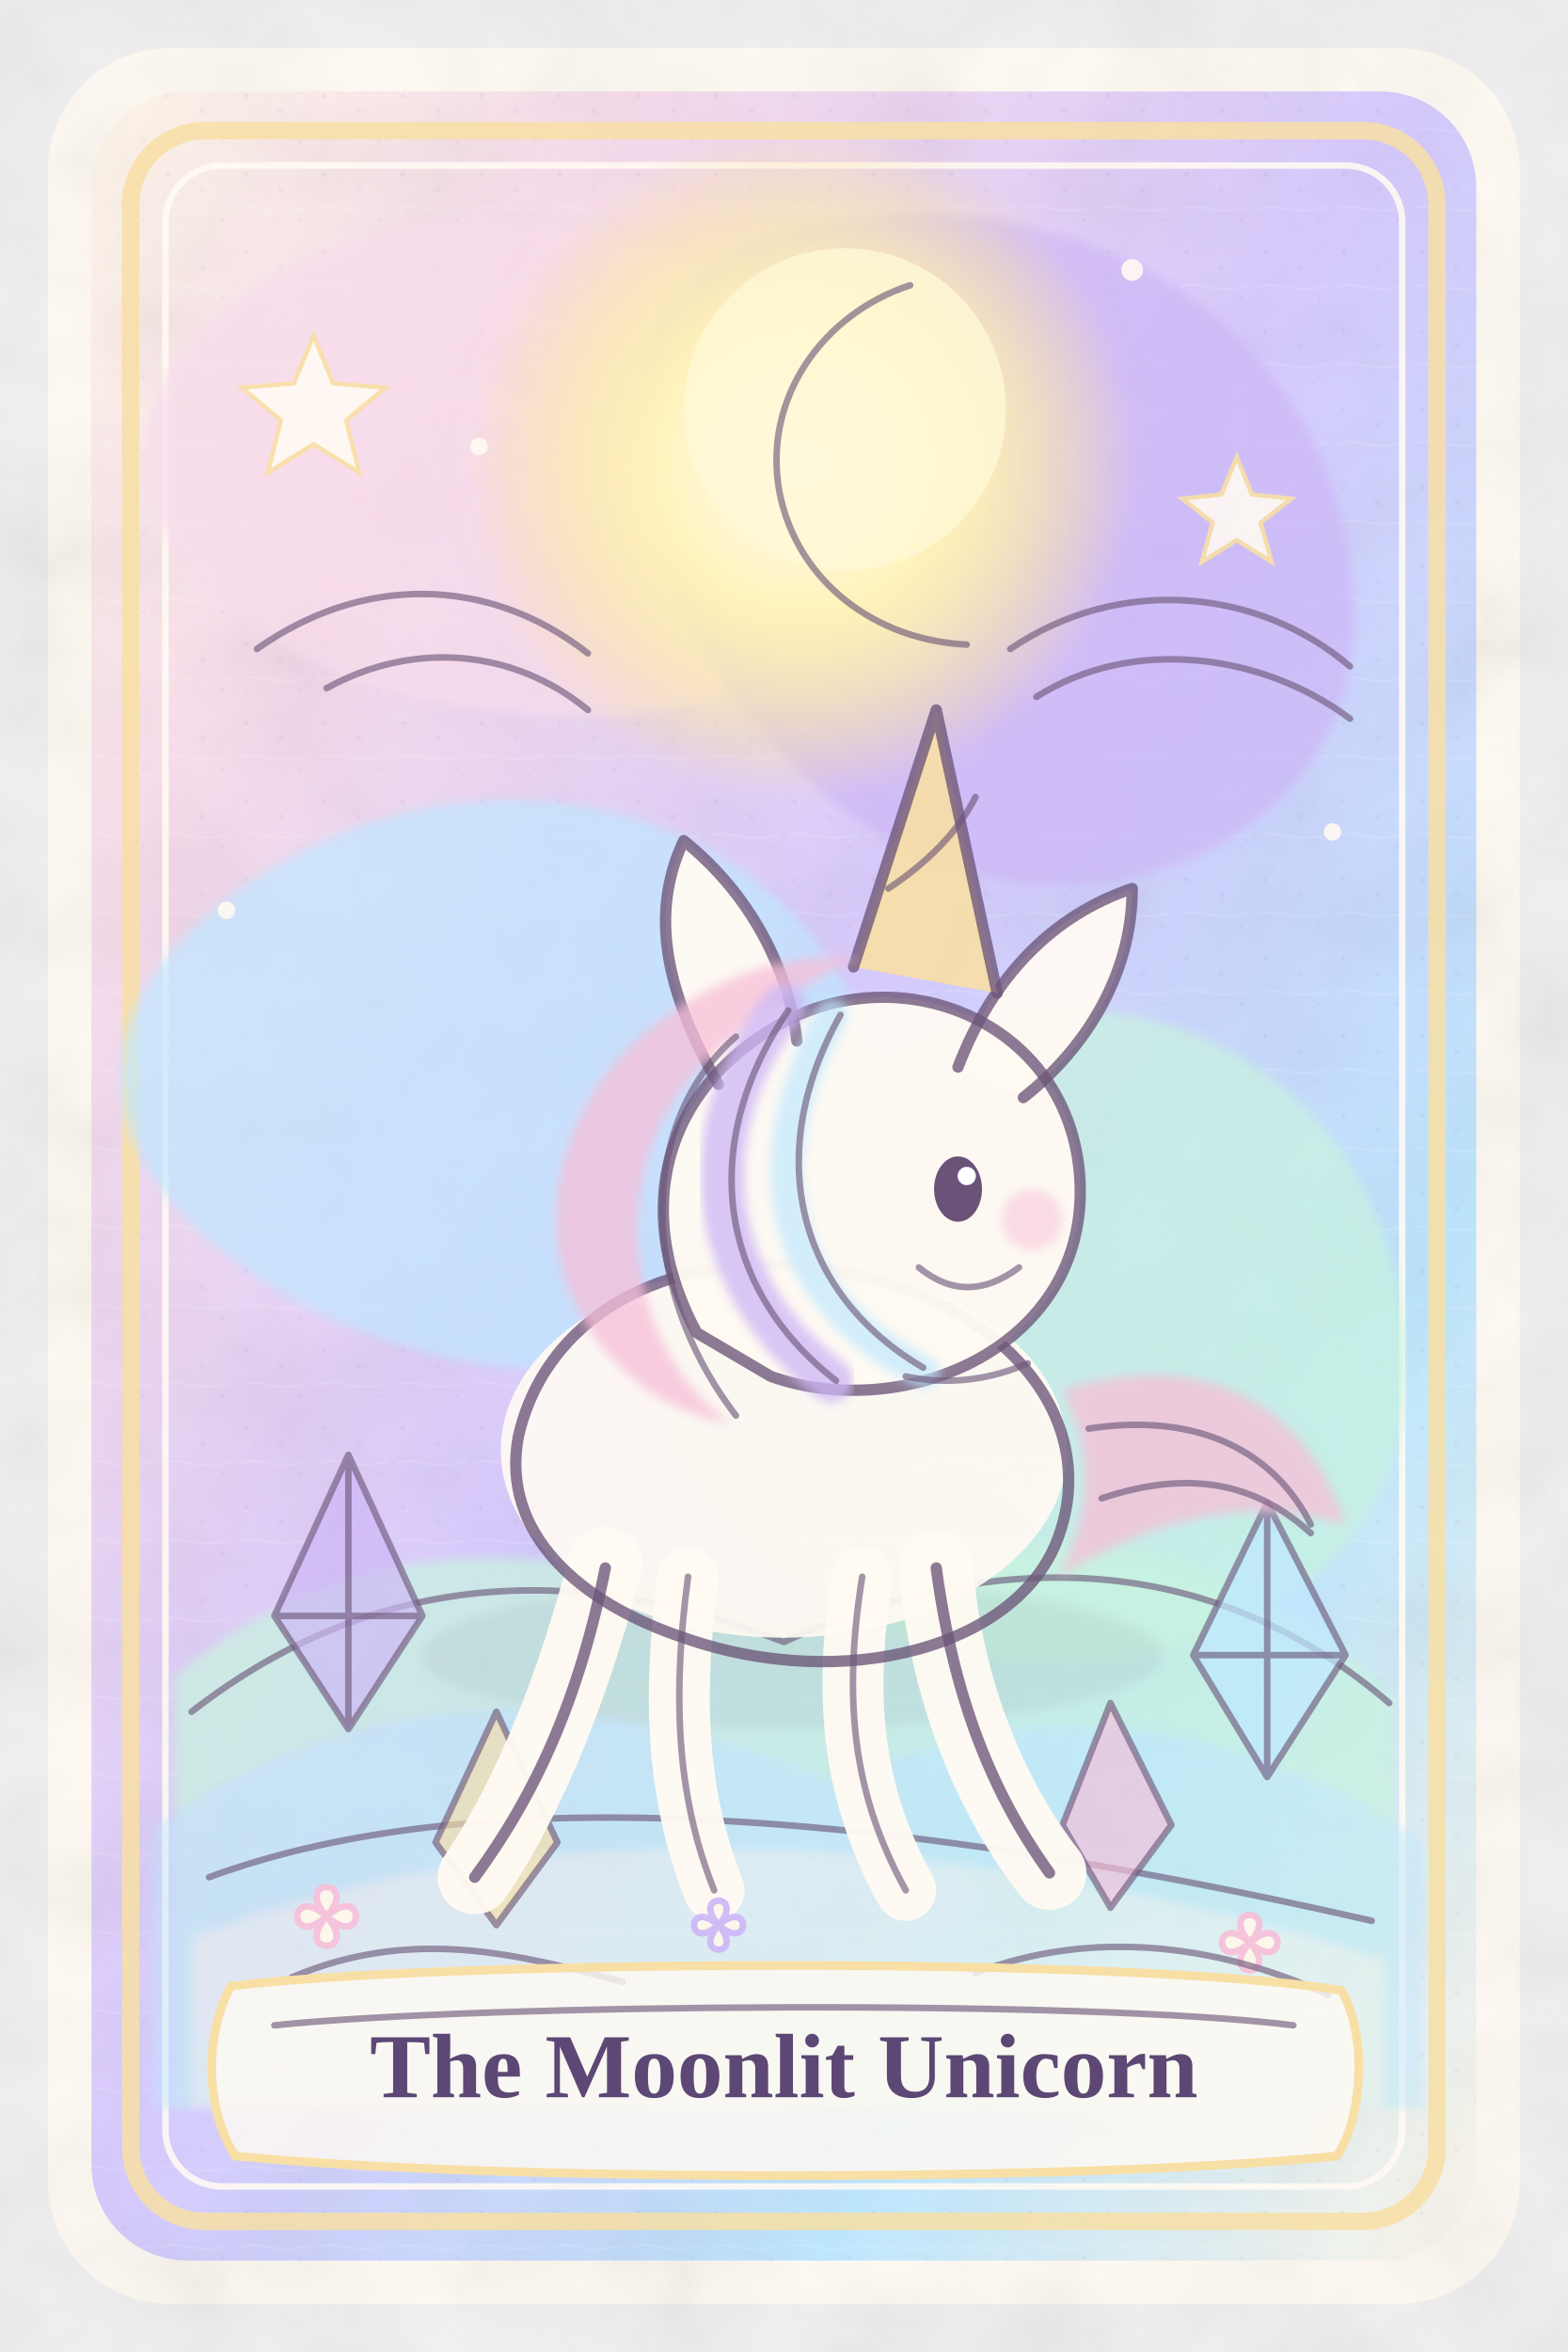
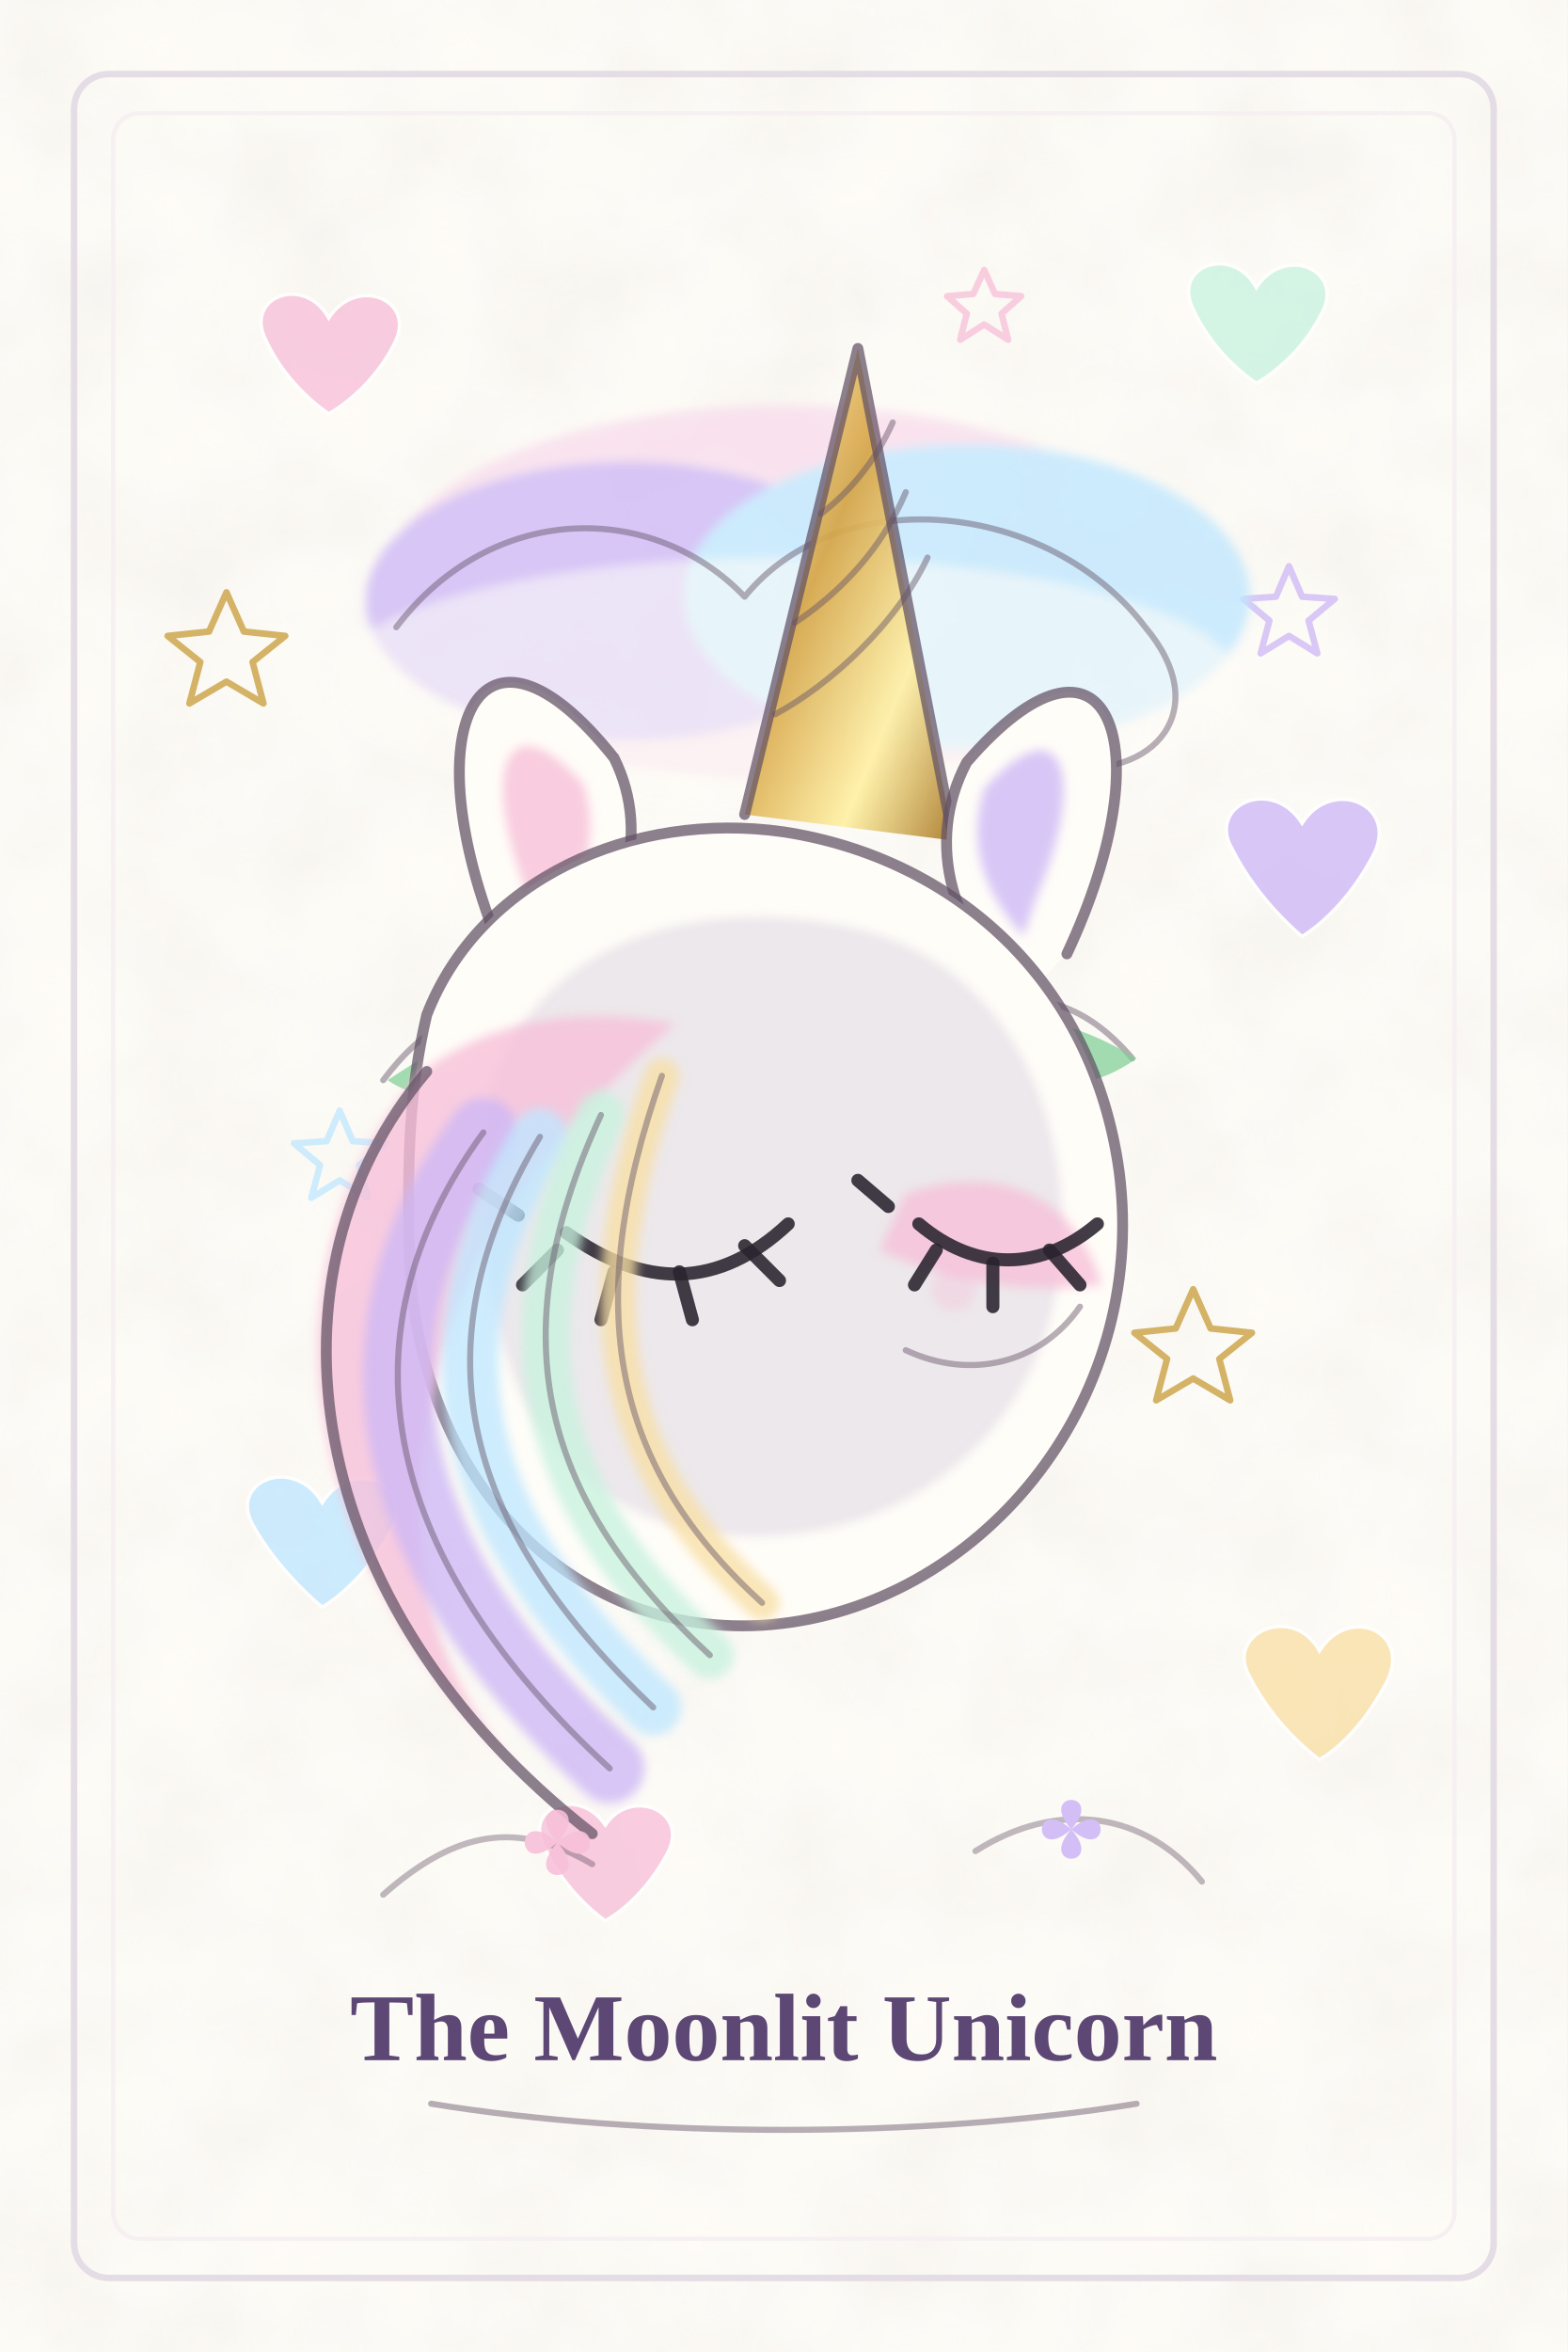
<svg xmlns="http://www.w3.org/2000/svg" viewBox="0 0 720 1080" role="img" aria-labelledby="title desc">
  <defs>
-     <linearGradient id="wash" x1="0" y1="0" x2="1" y2="1">
-       <stop offset="0" stop-color="#fff7ea" />
-       <stop offset="0.2" stop-color="#f8ddec" />
-       <stop offset="0.48" stop-color="#d9ccff" />
-       <stop offset="0.76" stop-color="#bfe7ff" />
-       <stop offset="1" stop-color="#fff7ea" />
-     </linearGradient>
-     <radialGradient id="moonGlow" cx="50%" cy="50%" r="50%">
-       <stop offset="0" stop-color="#fffef4" />
-       <stop offset="0.45" stop-color="#fff3b9" stop-opacity=".86" />
-       <stop offset="1" stop-color="#f8dfa5" stop-opacity="0" />
-     </radialGradient>
-     <filter id="paperBlur" x="-8%" y="-8%" width="116%" height="116%">
-       <feTurbulence type="fractalNoise" baseFrequency="0.018" numOctaves="4" seed="12" result="noise" />
+     <filter id="paper" x="-5%" y="-5%" width="110%" height="110%">
+       <feTurbulence type="fractalNoise" baseFrequency="0.018" numOctaves="4" seed="22" result="noise" />
      <feColorMatrix type="saturate" values="0" />
      <feComponentTransfer>
-         <feFuncA type="table" tableValues="0 .18" />
+         <feFuncA type="table" tableValues="0 .12" />
      </feComponentTransfer>
      <feBlend in="SourceGraphic" mode="multiply" />
    </filter>
-     <filter id="softBleed" x="-20%" y="-20%" width="140%" height="140%">
-       <feGaussianBlur stdDeviation="2.2" />
+     <filter id="soft" x="-30%" y="-30%" width="160%" height="160%">
+       <feGaussianBlur stdDeviation="2.4" />
    </filter>
-     <filter id="glow" x="-40%" y="-40%" width="180%" height="180%">
-       <feGaussianBlur stdDeviation="7" result="blur" />
-       <feMerge>
-         <feMergeNode in="blur" />
-         <feMergeNode in="SourceGraphic" />
-       </feMerge>
-     </filter>
-     <pattern id="grain" width="36" height="36" patternUnits="userSpaceOnUse">
-       <rect width="36" height="36" fill="transparent" />
-       <circle cx="5" cy="8" r="1" fill="#5d4774" opacity=".08" />
-       <circle cx="21" cy="15" r="1.4" fill="#5d4774" opacity=".05" />
-       <circle cx="30" cy="29" r=".9" fill="#5d4774" opacity=".06" />
-       <path d="M2 24 C10 20 18 28 34 23" fill="none" stroke="#fff" stroke-opacity=".16" stroke-width="1" />
-     </pattern>
+     <linearGradient id="gold" x1="0" y1="0" x2="1" y2="1">
+       <stop offset="0" stop-color="#fff5b8" />
+       <stop offset=".4" stop-color="#d6a547" />
+       <stop offset=".72" stop-color="#fff0a5" />
+       <stop offset="1" stop-color="#a97928" />
+     </linearGradient>
    <style>
-     .ink{fill:none;stroke:#6b5578;stroke-width:5.2;stroke-linecap:round;stroke-linejoin:round;opacity:.78}
-     .ink-thin{fill:none;stroke:#6b5578;stroke-width:3;stroke-linecap:round;stroke-linejoin:round;opacity:.62}
-     .paint{filter:url(#softBleed);opacity:.72}
-     .star{fill:#fffaf3;stroke:#f8dfa5;stroke-width:2;opacity:.9}
-     .tiny{fill:#fffaf3;opacity:.9}
+     .ink{fill:none;stroke:#615064;stroke-width:5;stroke-linecap:round;stroke-linejoin:round;opacity:.72}
+     .thin{fill:none;stroke:#615064;stroke-width:2.8;stroke-linecap:round;stroke-linejoin:round;opacity:.45}
+     .lash{fill:none;stroke:#29232f;stroke-width:6;stroke-linecap:round;stroke-linejoin:round;opacity:.88}
+     .wash{filter:url(#soft);opacity:.78}
+     .heart{opacity:.78;stroke:#fff;stroke-width:1.6}
+     .star{opacity:.75;fill:none;stroke-width:3;stroke-linecap:round;stroke-linejoin:round}
  </style>
  </defs>
-   <rect x="22" y="22" width="676" height="1036" rx="56" fill="#fffaf2" />
-   <rect x="42" y="42" width="636" height="996" rx="44" fill="url(#wash)" filter="url(#paperBlur)" />
-   <rect x="42" y="42" width="636" height="996" rx="44" fill="url(#grain)" opacity=".75" />
-   <rect x="60" y="60" width="600" height="960" rx="34" fill="none" stroke="#f8dfa5" stroke-width="8" opacity=".85" />
-   <rect x="76" y="76" width="568" height="928" rx="26" fill="none" stroke="#fffaf2" stroke-width="3" opacity=".88" />
-   <g class="paint">
-     <path d="M88 154 C176 68 330 96 394 178 C456 254 370 340 238 328 C112 316 24 238 88 154Z" fill="#f8ddec" />
-     <path d="M350 110 C484 68 620 146 622 282 C624 396 476 450 378 364 C288 286 250 146 350 110Z" fill="#cdb7f6" />
-     <path d="M126 398 C232 334 370 374 402 486 C442 626 240 674 112 582 C28 522 42 448 126 398Z" fill="#bfe7ff" />
-     <path d="M392 496 C514 412 662 502 644 650 C628 778 420 802 330 696 C270 626 306 556 392 496Z" fill="#c8f2df" />
+   <rect width="720" height="1080" fill="#fffdf8" filter="url(#paper)" />
+   <rect x="34" y="34" width="652" height="1012" rx="16" fill="none" stroke="#e5dde6" stroke-width="3" />
+   <rect x="52" y="52" width="616" height="976" rx="12" fill="none" stroke="#f7f0f2" stroke-width="2" />
+   <g>
+     <path class="heart" fill="#f7bfd8" d="M122 156 C112 136 140 126 151 146 C164 126 192 138 181 158 C170 180 151 190 151 190 C151 190 132 178 122 156Z" />
+     <path class="heart" fill="#c8f2df" d="M548 142 C538 122 566 112 577 132 C590 112 618 124 607 144 C596 166 577 176 577 176 C577 176 558 164 548 142Z" />
+     <path class="heart" fill="#cdb7f6" d="M566 390 C554 370 584 356 598 378 C612 356 644 370 630 394 C616 420 598 430 598 430 C598 430 578 414 566 390Z" />
+     <path class="heart" fill="#bfe7ff" d="M116 700 C105 680 135 668 148 690 C162 668 192 682 179 704 C166 728 148 738 148 738 C148 738 128 722 116 700Z" />
+     <path class="heart" fill="#f8dfa5" d="M574 770 C562 750 594 736 606 758 C620 736 650 750 636 774 C622 800 606 808 606 808 C606 808 586 794 574 770Z" />
+     <path class="heart" fill="#f7bfd8" d="M250 848 C240 830 266 820 278 838 C290 820 318 832 306 852 C294 874 278 882 278 882 C278 882 260 870 250 848Z" />
+     <path class="star" stroke="#c79b37" d="M104 272 l8 18 19 2 -15 12 5 19 -17-10 -17 10 5-19 -15-12 19-2z" />
+     <path class="star" stroke="#cdb7f6" d="M592 260 l6 14 15 1 -12 10 4 15 -13-8 -13 8 4-15 -12-10 15-1z" />
+     <path class="star" stroke="#bfe7ff" d="M156 510 l6 14 15 1 -12 10 4 15 -13-8 -13 8 4-15 -12-10 15-1z" />
+     <path class="star" stroke="#c79b37" d="M548 592 l8 18 19 2 -15 12 5 19 -17-10 -17 10 5-19 -15-12 19-2z" />
+     <path class="star" stroke="#f7bfd8" d="M452 124 l5 11 12 1 -9 8 3 12 -11-7 -11 7 3-12 -9-8 12-1z" />
  </g>
-   <circle cx="368" cy="213" r="154" fill="url(#moonGlow)" filter="url(#glow)" />
-   <circle cx="388" cy="188" r="74" fill="#fff8d6" opacity=".78" />
-   <path class="ink-thin" d="M418 131 C378 144 350 183 358 226 C366 267 402 294 444 296" />
-   <path class="ink-thin" d="M118 298 C166 264 224 264 270 300" />
-   <path class="ink-thin" d="M464 298 C514 264 578 270 620 306" />
-   <path class="ink-thin" d="M150 316 C190 294 236 298 270 326" opacity=".35" />
-   <path class="ink-thin" d="M476 320 C520 292 580 300 620 330" opacity=".35" />
+   <g class="wash">
+     <ellipse cx="360" cy="272" rx="186" ry="86" fill="#f8ddec" />
+     <ellipse cx="288" cy="276" rx="120" ry="64" fill="#cdb7f6" />
+     <ellipse cx="444" cy="274" rx="130" ry="70" fill="#bfe7ff" />
+     <ellipse cx="360" cy="314" rx="210" ry="58" fill="#fffdf8" opacity=".55" />
+   </g>
+   <path class="thin" d="M182 288 C226 230 300 230 342 274 C386 220 482 230 526 288 C558 326 530 358 488 352" />
  <g>
-     <path class="star" d="M144 154 l9 22 24 2 -18 15 6 24 -21-13 -21 13 6-24 -18-15 24-2z" />
-     <path class="star" d="M568 210 l7 17 18 2 -14 11 5 18 -16-10 -16 10 5-18 -14-11 18-2z" />
-     <circle class="tiny" cx="220" cy="205" r="4" />
-     <circle class="tiny" cx="520" cy="124" r="5" />
-     <circle class="tiny" cx="612" cy="382" r="4" />
-     <circle class="tiny" cx="104" cy="418" r="4" />
+     <path d="M342 374 L394 160 L438 386 Z" fill="url(#gold)" opacity=".92" />
+     <path class="ink" d="M342 374 L394 160 L438 386" />
+     <path class="thin" stroke="#fff4bd" d="M365 286 C386 272 405 252 416 226" />
+     <path class="thin" stroke="#8d6427" d="M356 328 C382 314 412 286 426 256" />
+     <path class="thin" stroke="#fff4bd" d="M377 236 C390 226 402 212 410 194" />
  </g>
-   <g class="paint">
-     <path d="M80 770 C170 692 278 710 356 746 C460 684 570 704 640 780 L640 968 L80 968 Z" fill="#c8f2df" />
-     <path d="M70 840 C178 760 300 782 386 820 C474 772 574 792 654 846 L654 968 L70 968 Z" fill="#bfe7ff" opacity=".66" />
-     <path d="M88 890 C244 826 460 842 636 900 L636 968 L88 968 Z" fill="#fff7ea" opacity=".54" />
-   </g>
-   <path class="ink-thin" d="M88 786 C178 716 274 720 360 754 C470 704 566 720 638 782" />
-   <path class="ink-thin" d="M96 862 C210 820 384 826 630 882" opacity=".45" />
+   <path d="M230 436 C188 334 220 270 282 348 C300 384 286 426 252 456Z" fill="#fffdf8" />
+   <path d="M490 438 C536 340 508 276 444 350 C424 388 438 430 470 458Z" fill="#fffdf8" />
+   <path class="wash" d="M242 410 C220 354 232 320 268 360 C276 386 268 408 250 428Z" fill="#f7bfd8" />
+   <path class="wash" d="M476 412 C500 356 488 322 452 362 C444 388 452 410 470 430Z" fill="#cdb7f6" />
+   <path class="ink" d="M230 436 C188 334 220 270 282 348 C300 384 286 426 252 456" />
+   <path class="ink" d="M490 438 C536 340 508 276 444 350 C424 388 438 430 470 458" />
  <g>
-     <path d="M126 742 L160 668 L194 742 L160 794 Z" fill="#cdb7f6" opacity=".68" />
-     <path class="ink-thin" d="M126 742 L160 668 L194 742 L160 794 Z M160 668 L160 794 M126 742 L194 742" />
-     <path d="M548 760 L582 690 L618 760 L582 816 Z" fill="#bfe7ff" opacity=".72" />
-     <path class="ink-thin" d="M548 760 L582 690 L618 760 L582 816 Z M582 690 L582 816 M548 760 L618 760" />
-     <path d="M488 838 L510 782 L538 838 L510 876 Z" fill="#f7bfd8" opacity=".65" />
-     <path class="ink-thin" d="M488 838 L510 782 L538 838 L510 876 Z" />
-     <path d="M200 846 L228 786 L256 846 L228 884 Z" fill="#f8dfa5" opacity=".62" />
-     <path class="ink-thin" d="M200 846 L228 786 L256 846 L228 884 Z" />
+     <circle cx="288" cy="444" r="34" fill="#f7bfd8" opacity=".9" filter="url(#soft)" />
+     <circle cx="414" cy="444" r="30" fill="#f7bfd8" opacity=".84" filter="url(#soft)" />
+     <circle cx="354" cy="430" r="22" fill="#bfe7ff" opacity=".9" filter="url(#soft)" />
+     <path class="ink" stroke="#d96f9d" d="M270 444 C276 418 314 420 318 446 C322 472 286 484 270 464 C252 442 280 424 300 438" />
+     <path class="ink" stroke="#d96f9d" d="M398 444 C402 420 436 420 442 444 C448 468 414 480 398 462 C382 444 408 428 426 438" />
+     <path class="thin" stroke="#559f7b" d="M244 466 C216 458 194 472 176 496 M442 466 C472 452 498 460 520 486 M332 454 C312 468 302 490 296 514 M382 456 C402 472 416 490 426 512" />
+     <path d="M178 496 C208 476 228 468 246 470 C226 500 202 512 178 496Z" fill="#7fcf96" opacity=".72" />
+     <path d="M522 486 C492 468 468 464 444 470 C466 500 494 506 522 486Z" fill="#7fcf96" opacity=".72" />
  </g>
  <g>
-     <ellipse cx="364" cy="760" rx="170" ry="34" fill="#6b5578" opacity=".08" filter="url(#softBleed)" />
-     <path d="M488 638 C556 618 600 646 618 700 C574 688 536 694 486 724 C502 694 502 666 488 638Z" fill="#f7bfd8" opacity=".76" filter="url(#softBleed)" />
-     <path d="M500 656 C552 648 586 668 602 700" class="ink-thin" />
-     <path d="M506 688 C548 674 578 682 602 704" class="ink-thin" opacity=".45" />
-     <ellipse cx="360" cy="666" rx="130" ry="86" fill="#fffaf3" opacity=".92" />
-     <path d="M278 718 C264 772 244 824 218 862" stroke="#fffaf3" stroke-width="34" stroke-linecap="round" opacity=".96" />
-     <path d="M430 720 C434 774 454 824 482 860" stroke="#fffaf3" stroke-width="34" stroke-linecap="round" opacity=".96" />
-     <path d="M316 724 C308 784 312 828 328 868" stroke="#fffaf3" stroke-width="28" stroke-linecap="round" opacity=".96" />
-     <path d="M396 724 C386 786 394 828 416 868" stroke="#fffaf3" stroke-width="28" stroke-linecap="round" opacity=".96" />
-     <path class="ink" d="M238 660 C250 606 304 574 372 582 C452 590 508 646 486 706 C468 756 388 778 314 752 C266 736 230 704 238 660Z" />
-     <path class="ink" d="M278 720 C266 780 246 824 218 862" />
-     <path class="ink" d="M430 720 C438 780 456 824 482 860" />
-     <path class="ink-thin" d="M316 724 C308 784 312 828 328 868" />
-     <path class="ink-thin" d="M396 724 C386 786 394 828 416 868" />
-     <path d="M320 612 C292 560 302 506 352 474 C410 436 492 468 496 542 C500 618 416 654 354 632 Z" fill="#fffaf3" opacity=".96" />
-     <path d="M330 498 C306 456 298 420 314 386 C344 410 362 444 366 478 Z" fill="#fffaf3" opacity=".96" />
-     <path d="M440 490 C456 448 484 420 520 408 C520 448 498 482 470 504 Z" fill="#fffaf3" opacity=".96" />
-     <path class="ink" d="M320 612 C292 560 302 506 352 474 C410 436 492 468 496 542 C500 618 416 654 354 632 Z" />
-     <path class="ink" d="M330 498 C306 456 298 420 314 386 C344 410 362 444 366 478" />
-     <path class="ink" d="M440 490 C456 448 484 420 520 408 C520 448 498 482 470 504" />
-     <path d="M392 444 L430 326 L458 456 Z" fill="#f8dfa5" opacity=".9" />
-     <path class="ink" d="M392 444 L430 326 L458 456" />
-     <path class="ink-thin" d="M408 408 C426 396 440 382 448 366" stroke="#fff7ea" opacity=".8" />
-     <path d="M338 476 C276 518 280 614 336 654 C300 648 268 620 258 582 C250 550 260 508 292 478 C318 454 356 436 394 440 C376 448 356 460 338 476 Z" fill="#f7bfd8" opacity=".76" filter="url(#softBleed)" />
-     <path d="M360 462 C314 522 326 592 382 634" stroke="#cdb7f6" stroke-width="20" stroke-linecap="round" opacity=".78" fill="none" filter="url(#softBleed)" />
-     <path d="M382 466 C342 540 362 598 424 630" stroke="#bfe7ff" stroke-width="15" stroke-linecap="round" opacity=".68" fill="none" filter="url(#softBleed)" />
-     <path class="ink-thin" d="M338 476 C294 514 292 590 338 650" />
-     <path class="ink-thin" d="M362 464 C320 526 330 592 384 634" />
-     <path class="ink-thin" d="M386 466 C350 530 366 594 424 628" />
-     <ellipse cx="440" cy="546" rx="11" ry="15" fill="#6a5279" />
-     <circle cx="444" cy="540" r="4.2" fill="#fff" />
-     <path class="ink-thin" d="M468 582 Q444 600 422 582" />
-     <circle cx="474" cy="560" r="14" fill="#f7bfd8" opacity=".52" filter="url(#softBleed)" />
-     <path class="ink-thin" d="M472 626 C454 634 434 636 416 632" opacity=".35" />
+     <path d="M196 466 C220 404 290 372 360 382 C438 394 502 450 514 538 C528 646 448 738 354 746 C260 754 190 676 188 574 C187 532 188 500 196 466Z" fill="#fffdf8" />
+     <path class="wash" d="M226 498 C248 432 320 410 392 426 C456 440 488 500 488 564 C488 654 414 716 326 704 C246 692 210 618 226 498Z" fill="#e7e1e8" opacity=".42" />
+     <path class="wash" d="M416 548 C464 532 496 554 506 590 C472 594 438 590 404 574Z" fill="#f7bfd8" opacity=".45" />
+     <path class="ink" d="M196 466 C220 404 290 372 360 382 C438 394 502 450 514 538 C528 646 448 738 354 746 C260 754 190 676 188 574 C187 532 188 500 196 466Z" />
+     <path class="lash" d="M260 566 C296 592 330 592 362 562" />
+     <path class="lash" d="M238 558 L220 546 M256 574 L240 590 M282 584 L276 606 M312 584 L318 606 M342 572 L358 588" />
+     <path class="lash" d="M422 562 C448 584 478 584 504 562" opacity=".78" />
+     <path class="lash" d="M408 554 L394 542 M430 574 L420 590 M456 580 L456 600 M482 574 L496 590" opacity=".78" />
+     <path class="thin" d="M496 600 C478 626 446 634 416 620" />
+     <circle cx="438" cy="592" r="10" fill="#f7bfd8" opacity=".38" filter="url(#soft)" />
  </g>
  <g>
-     <path d="M150 880 c-16-18 16-18 0 0 c18-16 18 16 0 0 c16 18-16 18 0 0 c-18 16-18-16 0 0" fill="#fff7ea" stroke="#f7bfd8" stroke-width="3" opacity=".9" />
-     <path d="M574 892 c-15-17 15-17 0 0 c17-15 17 15 0 0 c15 17-15 17 0 0 c-17 15-17-15 0 0" fill="#fff7ea" stroke="#f7bfd8" stroke-width="3" opacity=".9" />
-     <path d="M330 884 c-13-15 13-15 0 0 c15-13 15 13 0 0 c13 15-13 15 0 0 c-15 13-15-13 0 0" fill="#fff7ea" stroke="#cdb7f6" stroke-width="3" opacity=".9" />
-     <path class="ink-thin" d="M134 908 C190 884 240 898 286 910 M448 906 C500 886 558 892 610 916" opacity=".42" />
+     <path class="wash" d="M194 492 C112 584 134 736 272 842 C190 784 180 698 204 620 C222 562 254 520 310 470 C264 462 226 468 194 492Z" fill="#f7bfd8" />
+     <path class="wash" d="M222 520 C152 616 178 718 280 812" stroke="#cdb7f6" stroke-width="32" stroke-linecap="round" fill="none" />
+     <path class="wash" d="M248 522 C188 622 216 704 300 784" stroke="#bfe7ff" stroke-width="26" stroke-linecap="round" fill="none" />
+     <path class="wash" d="M276 512 C228 616 250 690 326 760" stroke="#c8f2df" stroke-width="22" stroke-linecap="round" fill="none" />
+     <path class="wash" d="M304 494 C266 602 282 674 350 736" stroke="#f8dfa5" stroke-width="16" stroke-linecap="round" fill="none" />
+     <path class="ink" d="M196 492 C118 584 136 736 272 842" />
+     <path class="thin" d="M222 520 C152 616 178 718 280 812" />
+     <path class="thin" d="M248 522 C188 622 216 704 300 784" />
+     <path class="thin" d="M276 512 C228 616 250 690 326 760" />
+     <path class="thin" d="M304 494 C266 602 282 674 350 736" />
+   </g>
+   <g opacity=".88">
+     <path class="thin" stroke="#559f7b" d="M176 870 C210 840 238 836 272 856 M448 850 C486 826 526 832 552 864" />
+     <path fill="#f7bfd8" d="M256 846 c-18-20 18-20 0 0 c20-18 20 18 0 0 c18 20-18 20 0 0 c-20 18-20-18 0 0" />
+     <path fill="#cdb7f6" d="M492 840 c-16-18 16-18 0 0 c18-16 18 16 0 0 c16 18-16 18 0 0 c-18 16-18-16 0 0" />
  </g>
  <g>
-     <path d="M106 912 C202 900 520 898 616 914 C628 934 626 972 614 990 C496 1002 228 1002 108 990 C94 968 94 934 106 912Z" fill="rgba(255,250,242,.82)" stroke="#f8dfa5" stroke-width="4" />
-     <path class="ink-thin" d="M126 930 C222 920 500 918 594 930" opacity=".34" />
-     <text x="360" y="963" text-anchor="middle" font-family="Georgia, 'Times New Roman', serif" font-size="42" font-weight="700" fill="#5d4774">The Moonlit Unicorn</text>
+     <text x="360" y="946" text-anchor="middle" font-family="Georgia, 'Times New Roman', serif" font-size="44" font-weight="700" fill="#5d4774">The Moonlit Unicorn</text>
+     <path class="thin" d="M198 966 C296 982 424 982 522 966" stroke="#f8dfa5" opacity=".8" />
  </g>
</svg>
